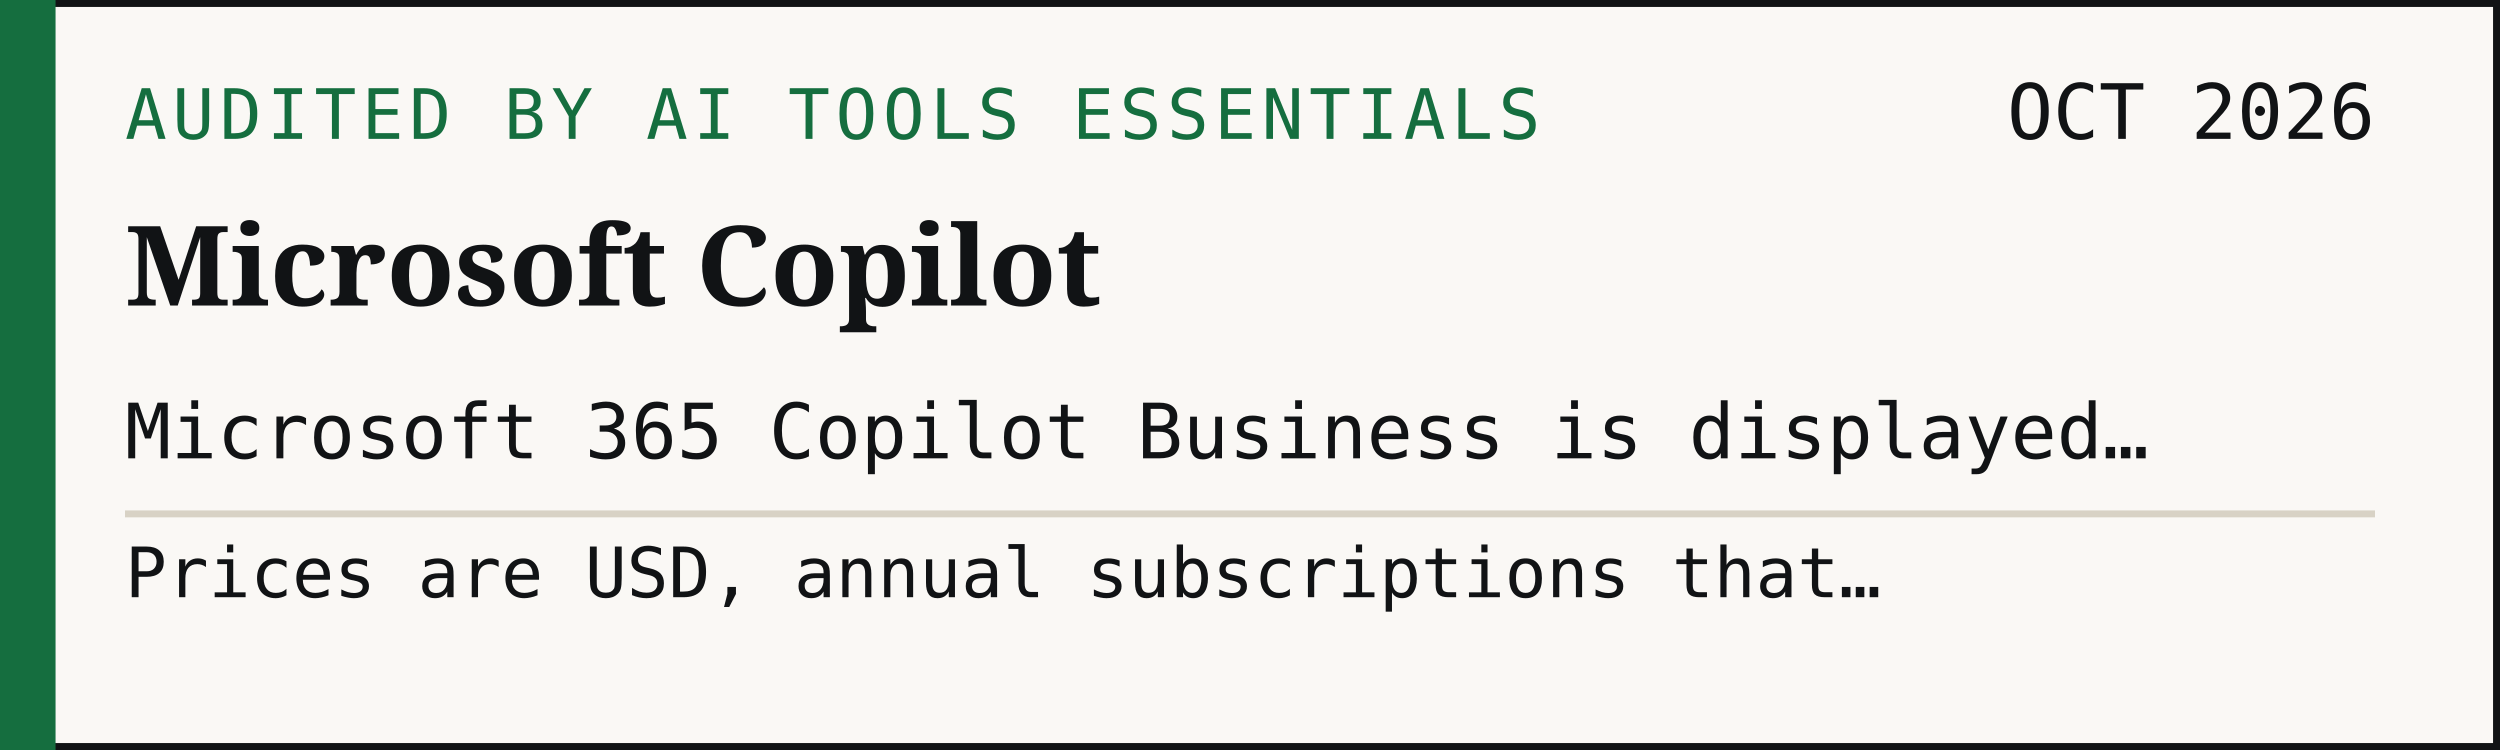
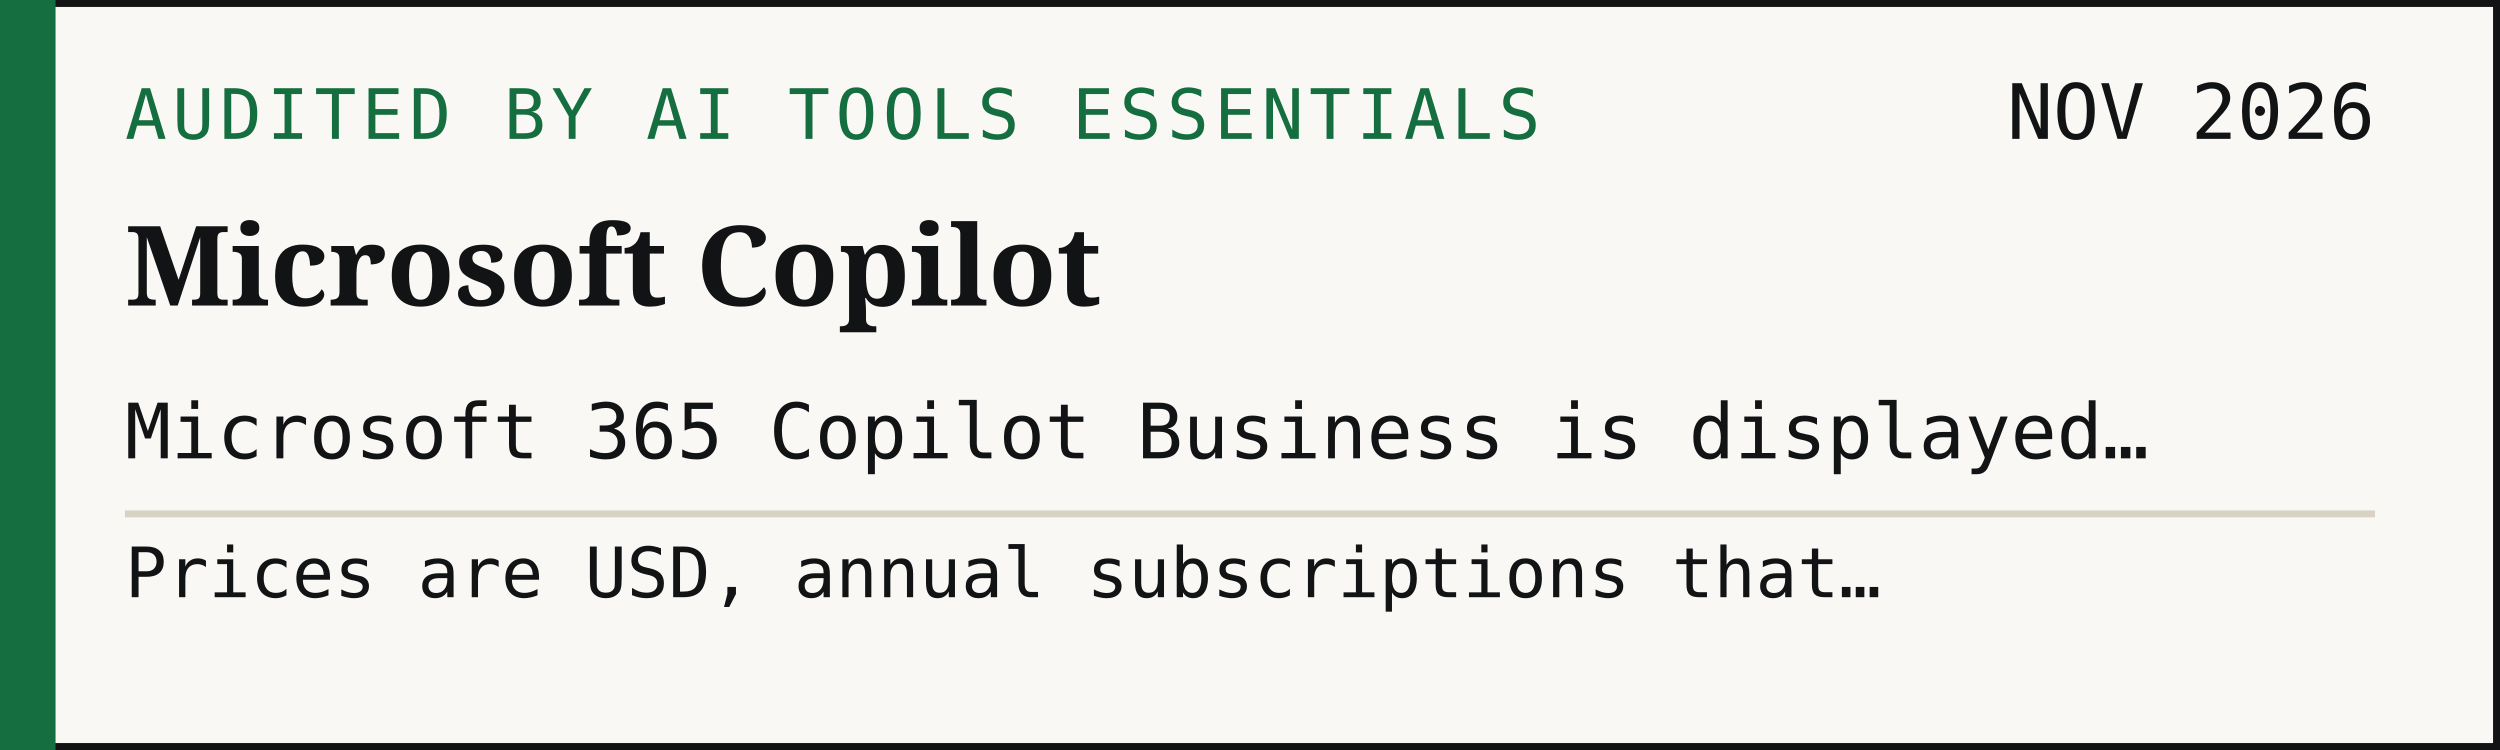
<svg xmlns="http://www.w3.org/2000/svg" width="360" height="108" viewBox="0 0 360 108" role="img" aria-label="AUDITED BY AI TOOLS ESSENTIALS — Microsoft Copilot">
  <rect width="360" height="108" fill="#FAF8F5" />
  <rect x="0.5" y="0.5" width="359" height="107" fill="none" stroke="#111315" />
  <rect width="8" height="108" fill="#156E3F" />
  <text x="18" y="20" font-family="IBM Plex Mono, ui-monospace, monospace" font-size="10" letter-spacing="0.08em" fill="#156E3F">AUDITED BY AI TOOLS ESSENTIALS</text>
-   <text x="342" y="20" text-anchor="end" font-family="IBM Plex Mono, ui-monospace, monospace" font-size="11" fill="#111315">OCT 2026</text>
+   <text x="342" y="20" text-anchor="end" font-family="IBM Plex Mono, ui-monospace, monospace" font-size="11" fill="#111315">NOV 2026</text>
  <text x="18" y="44" font-family="Newsreader, Georgia, serif" font-size="16" font-weight="700" fill="#111315">Microsoft Copilot</text>
  <text x="18" y="66" font-family="IBM Plex Mono, ui-monospace, monospace" font-size="11" fill="#111315">Microsoft 365 Copilot Business is displayed…</text>
  <text x="18" y="86" font-family="IBM Plex Mono, ui-monospace, monospace" font-size="10" fill="#111315">Prices are USD, annual subscriptions that…</text>
  <line x1="18" y1="74" x2="342" y2="74" stroke="#D8D2C5" />
</svg>
